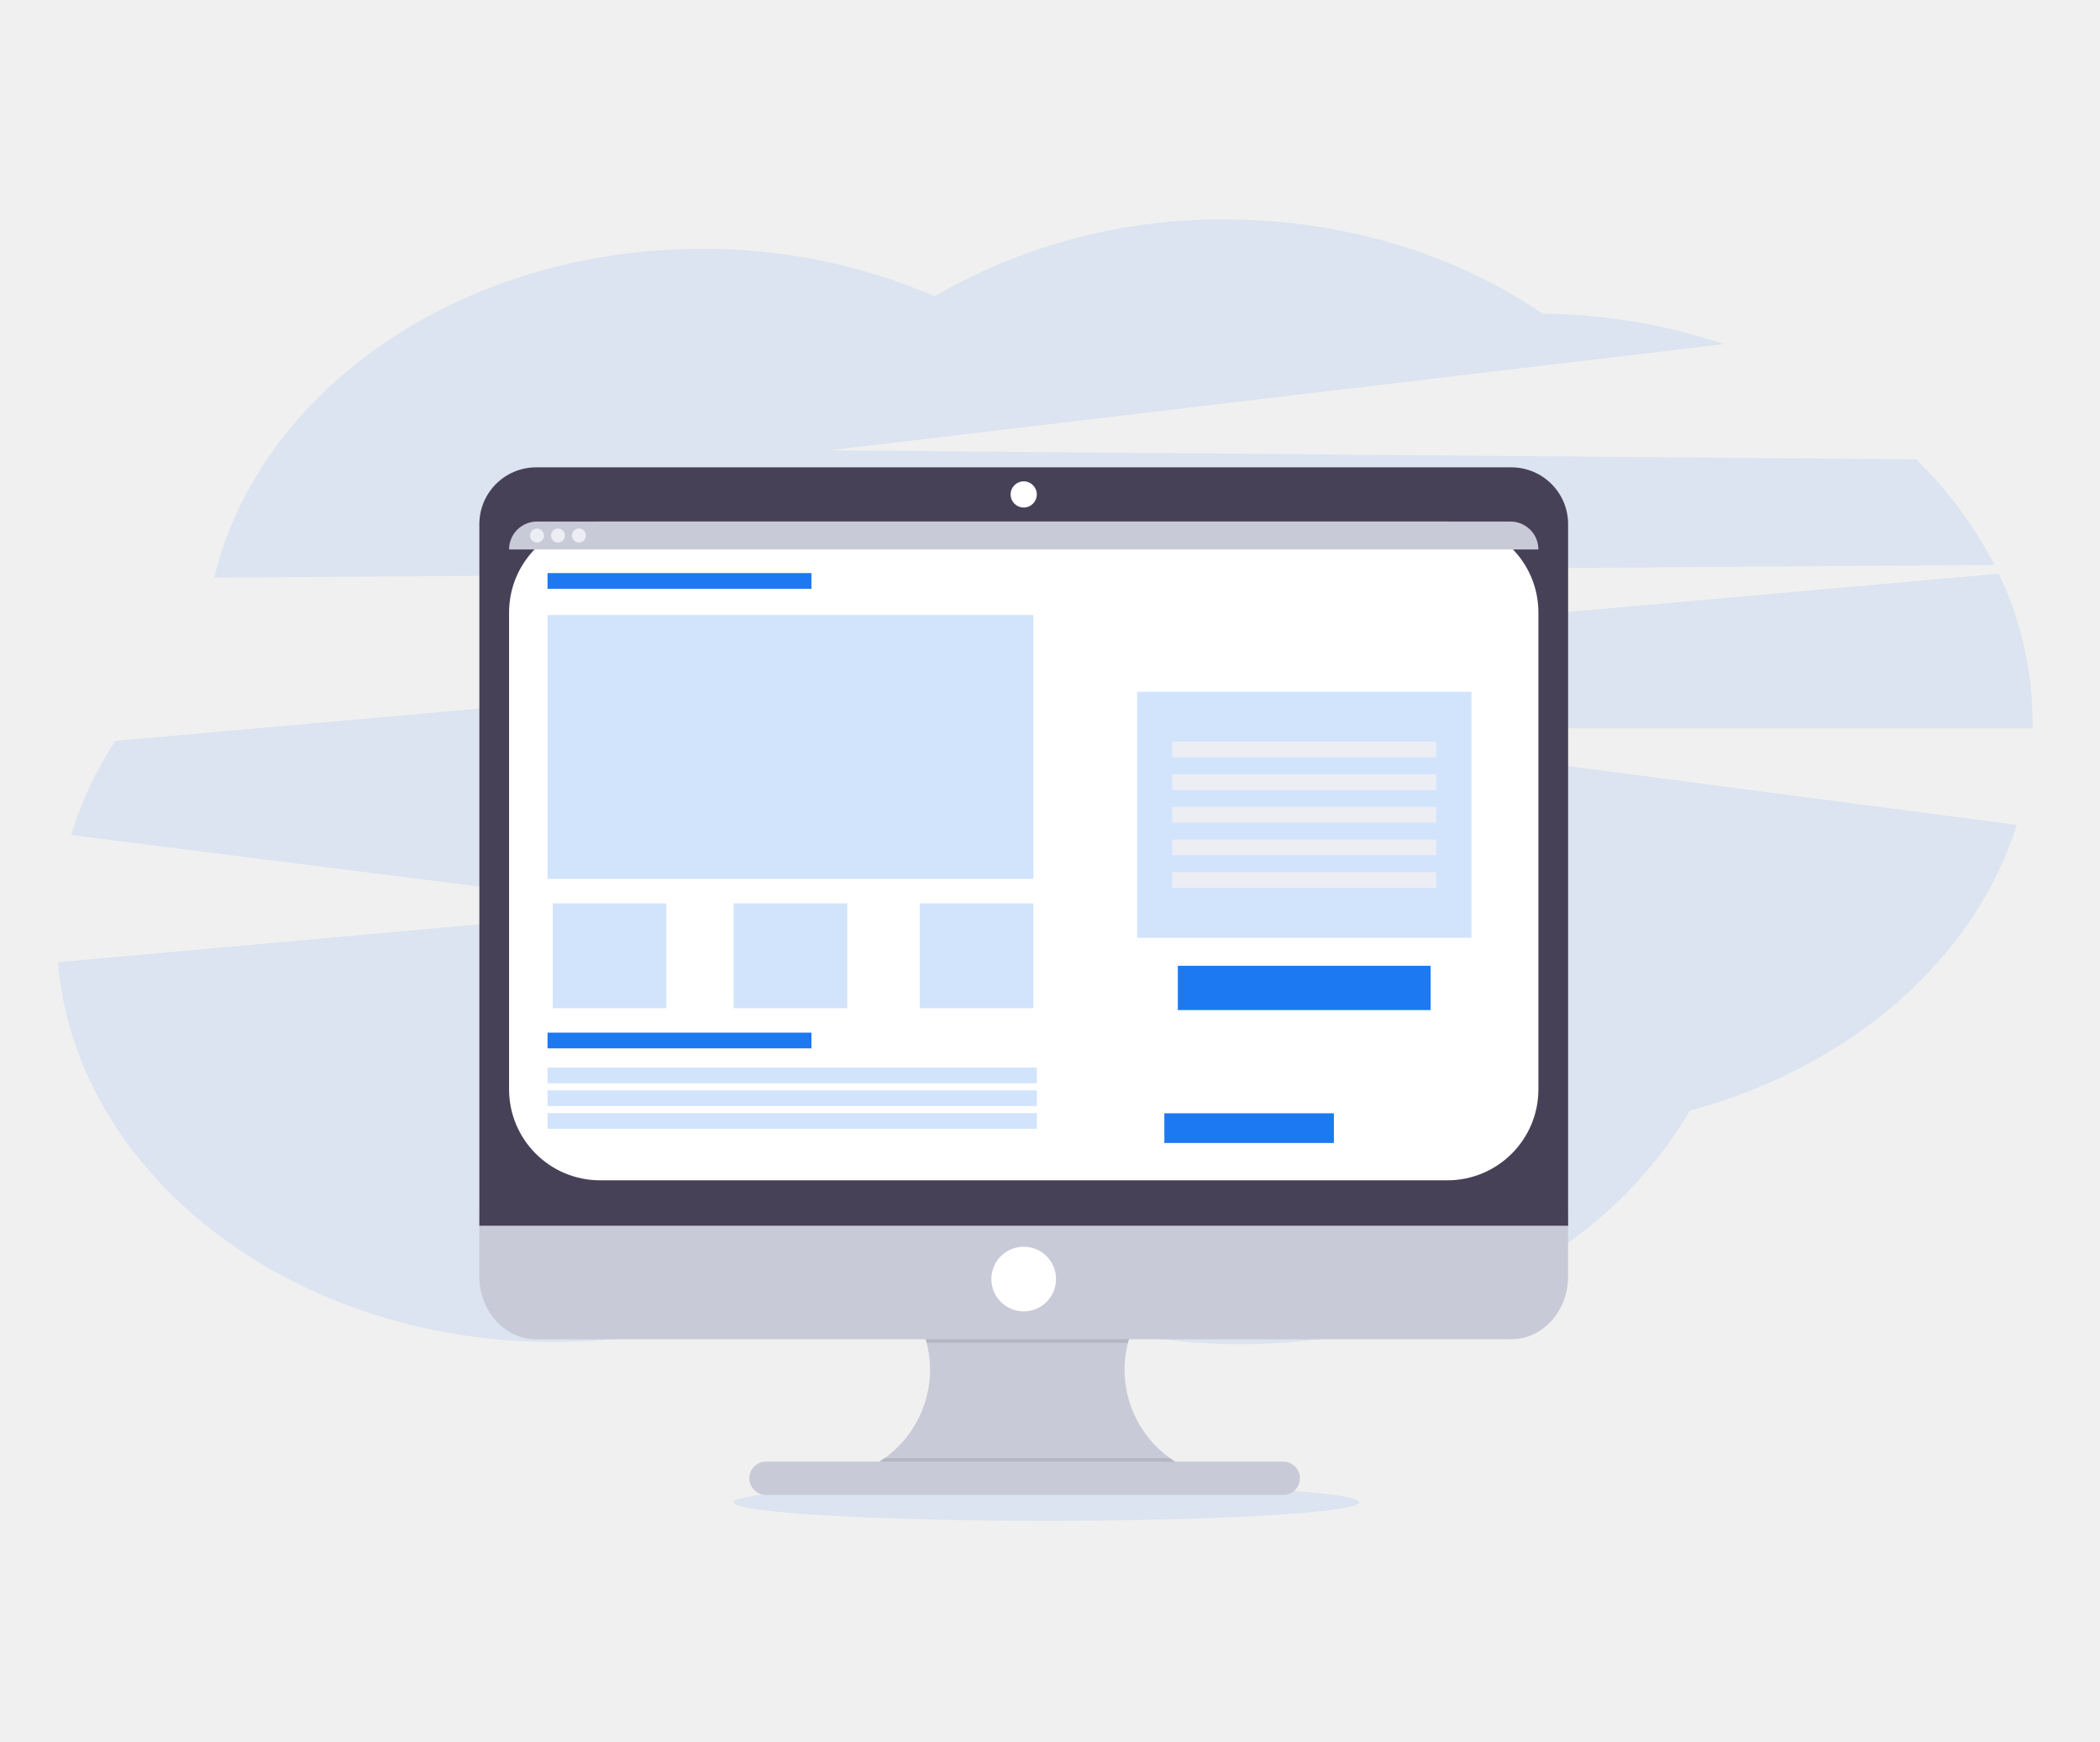
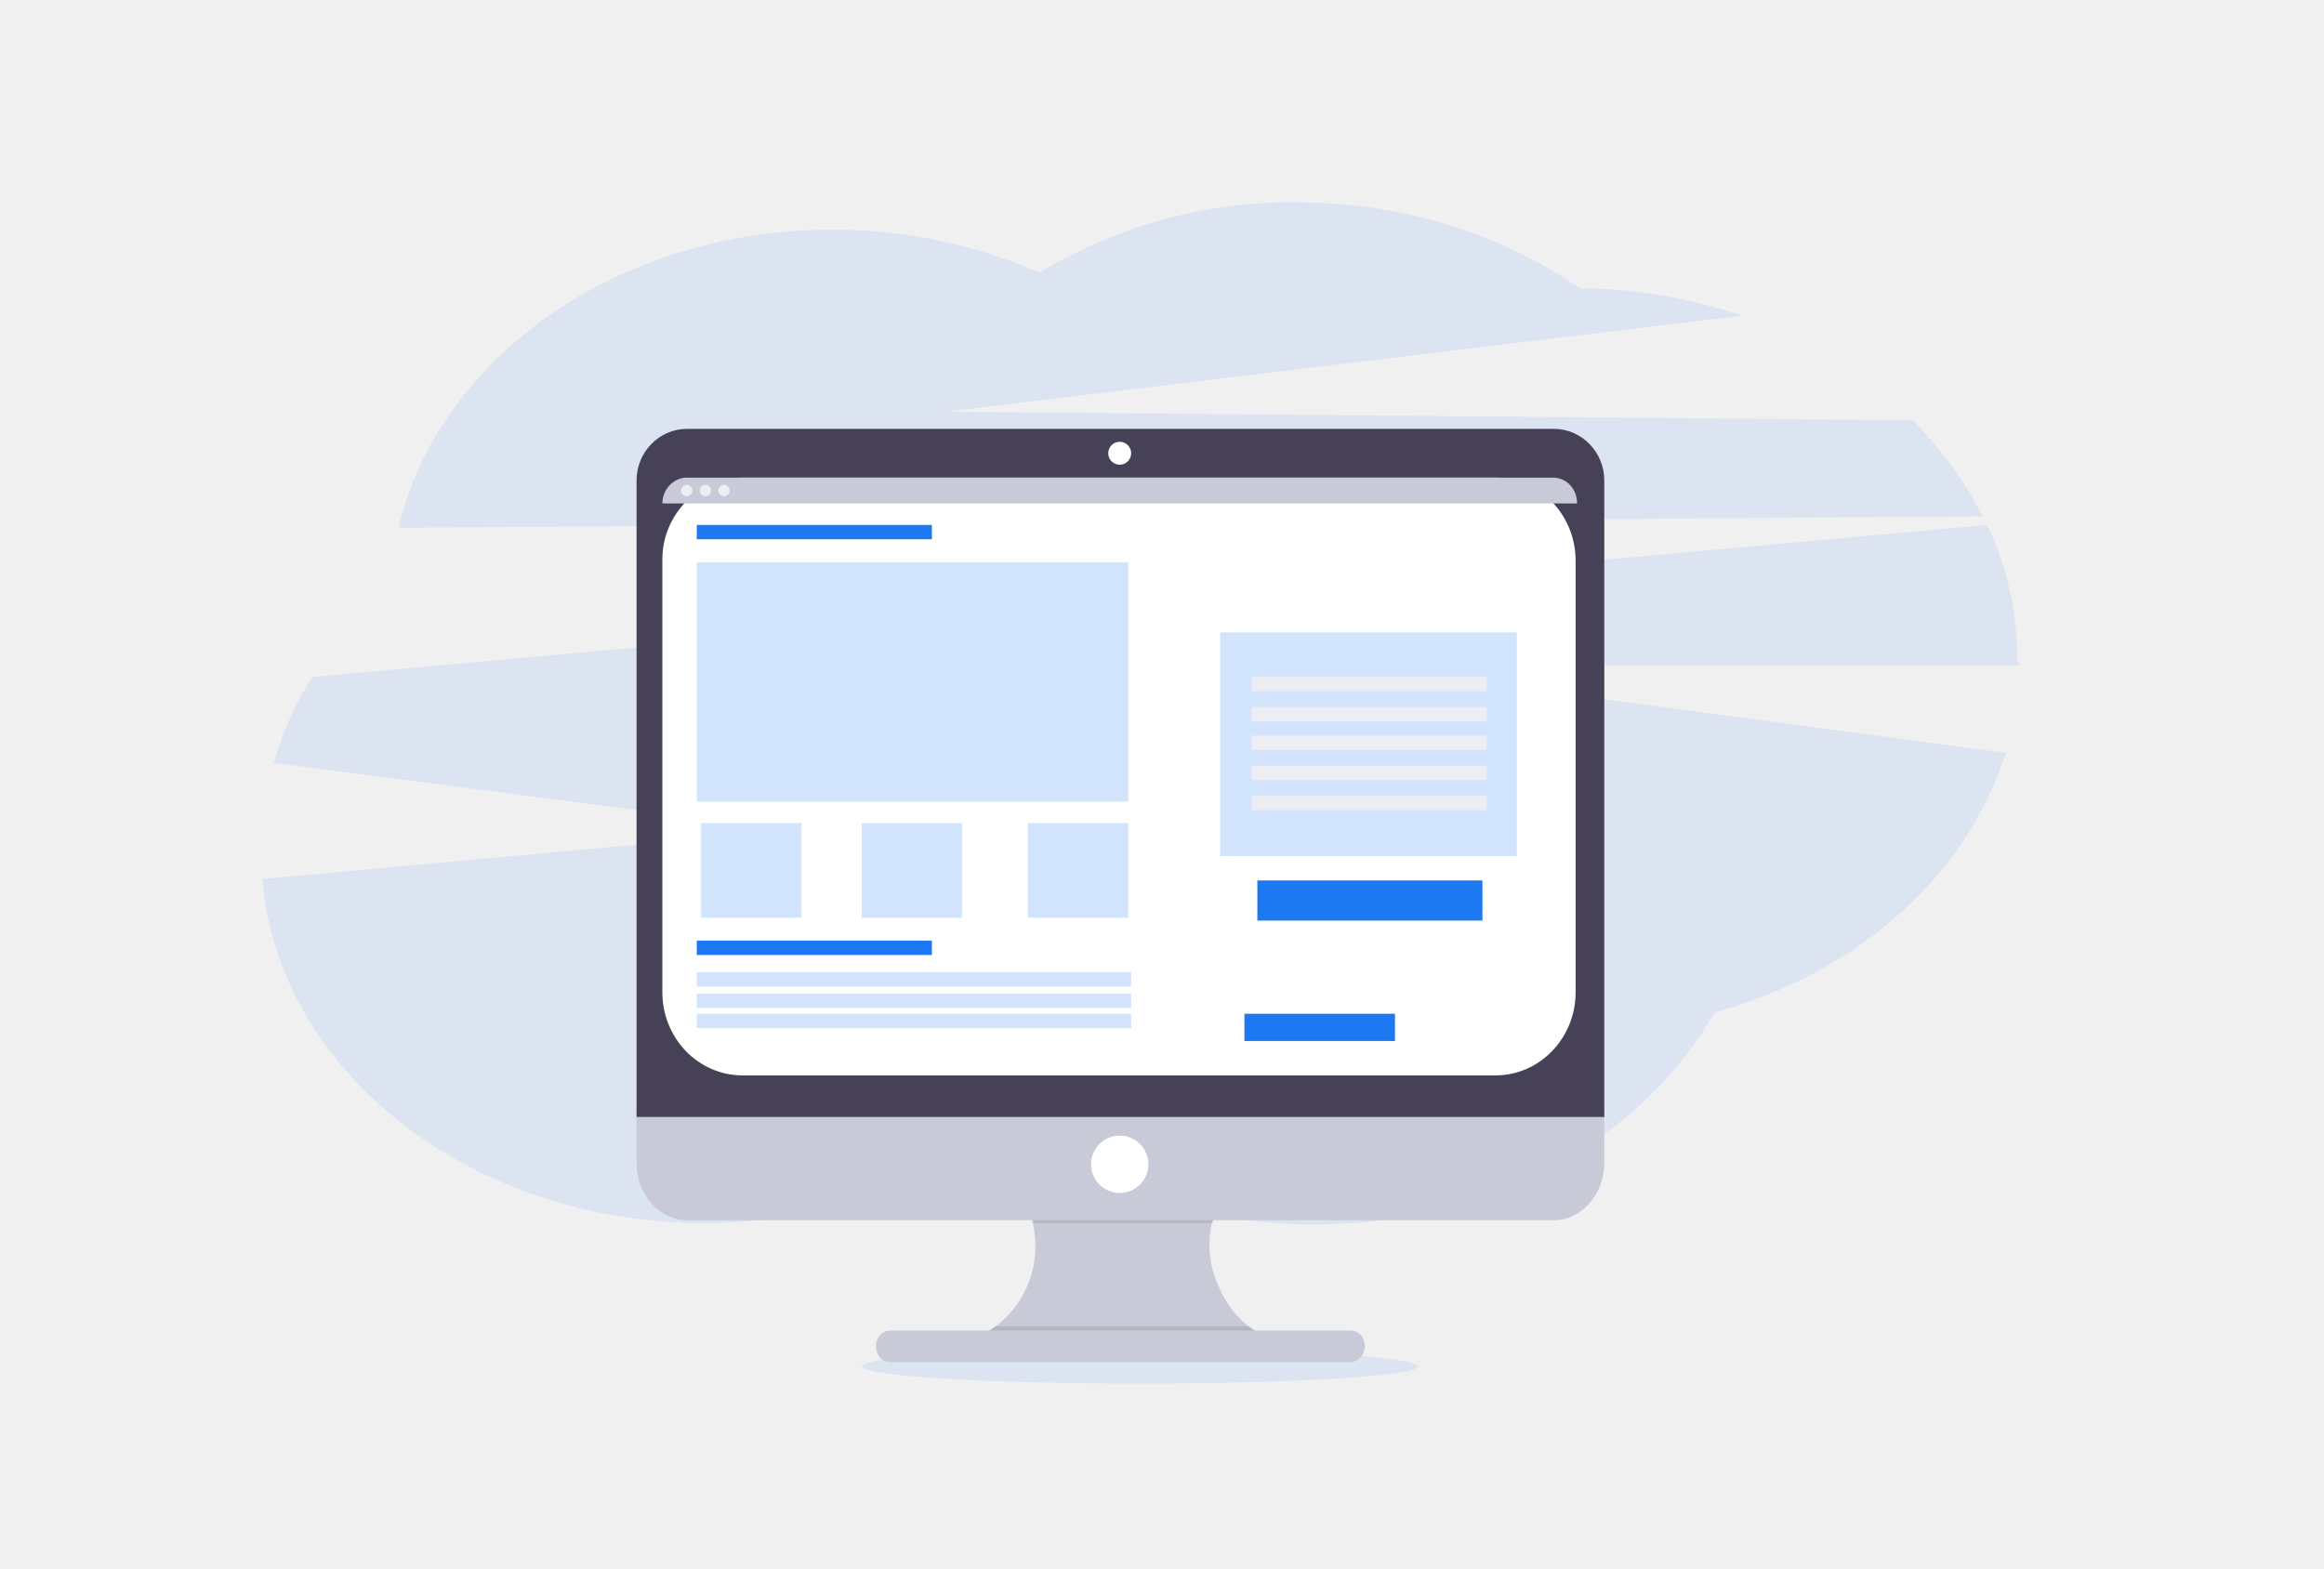
- <svg xmlns="http://www.w3.org/2000/svg" version="1.1" id="Capa_1" x="0px" y="0px" viewBox="0 0 369 306" style="enable-background:new 0 0 369 306;" xml:space="preserve">
+ <svg xmlns="http://www.w3.org/2000/svg" version="1.1" id="Capa_1" x="0px" y="0px" viewBox="0 0 162.1 109.4" style="enable-background:new 0 0 162.1 109.4;" xml:space="preserve">
  <style type="text/css">
	.st0{opacity:0.1;fill:#1D79F2;enable-background:new    ;}
	.st1{fill:#1D79F2;}
	.st2{opacity:0.25;enable-background:new    ;}
	.st3{fill:#C8CAD7;}
	.st4{opacity:0.1;enable-background:new    ;}
	.st5{fill:#474157;}
	.st6{fill:#FFFFFF;}
	.st7{fill:#EDEDF4;}
	.st8{opacity:0.2;fill:#1D79F2;enable-background:new    ;}
</style>
  <g id="Grupo_79" transform="translate(-325 -627.782)">
-     <path id="Trazado_364" class="st0" d="M675.45,727.05c-3.55-6.89-8.2-13.15-13.77-18.54l-190.96-1.59l157.22-18.67   c-10.29-3.44-21.05-5.25-31.9-5.35c-15.14-10.33-34.59-16.55-55.81-16.55c-17.9-0.14-35.51,4.52-51,13.49   c-12.91-5.55-26.82-8.39-40.88-8.33c-42.43,0-77.78,24.84-85.71,57.79L675.45,727.05z" />
-     <path id="Trazado_365" class="st0" d="M682.16,754.68c-0.01-9.03-2.05-17.94-5.95-26.08l-330.96,29.38   c-3.36,5.12-5.97,10.7-7.75,16.55l102.49,12.92l-104.82,9.42c3.15,37.29,40.97,66.75,87.17,66.75c23.25,0,44.38-7.47,60.04-19.64   c15.71,12.4,37.03,20.02,60.55,20.02c34.88,0,64.98-16.79,79-41.06c28.12-7.54,49.97-26.49,57.45-50.2l-129.61-16.98h132.4V754.68z   " />
-     <path id="Trazado_369" class="st1" d="M422.4,790.35c-2.07,2.08-11.82,4.34-11.82,4.34s2.24-9.76,4.3-11.83   c2.07-2.07,5.43-2.08,7.5-0.01s2.08,5.43,0.01,7.5H422.4z" />
-     <path id="Trazado_370" class="st1" d="M424.21,811.79c-1.69,2.39-10.92,6.28-10.92,6.28s0.56-10,2.25-12.39   c1.69-2.39,5-2.97,7.39-1.28C425.33,806.09,425.9,809.4,424.21,811.79L424.21,811.79L424.21,811.79z" />
-     <path id="Trazado_376" class="st2" d="M422.4,790.35c-2.07,2.08-11.82,4.34-11.82,4.34s2.24-9.76,4.3-11.83   c2.07-2.07,5.43-2.08,7.5-0.01s2.08,5.43,0.01,7.5H422.4z" />
-     <path id="Trazado_377" class="st2" d="M424.21,811.79c-1.69,2.39-10.92,6.28-10.92,6.28s0.56-10,2.25-12.39   c1.69-2.39,5-2.97,7.39-1.28C425.33,806.09,425.9,809.4,424.21,811.79L424.21,811.79L424.21,811.79z" />
-     <ellipse id="Elipse_69" class="st0" cx="508.88" cy="891.78" rx="54.97" ry="3.26" />
-     <path id="Trazado_389" class="st3" d="M534.15,886.05v1.97h-58.23v-1.6c9.91-3.67,14.98-14.68,11.31-24.59   c-1.77-4.77-5.36-8.64-9.99-10.76h56.53c-9.61,4.41-13.83,15.78-9.42,25.4C526.32,880.76,529.81,884.17,534.15,886.05   L534.15,886.05z" />
-     <path id="Trazado_390" class="st4" d="M533.77,851.07c-5.26,2.42-9.15,7.08-10.58,12.69h-35.37c-1.43-5.61-5.32-10.28-10.58-12.69   H533.77z" />
-     <path id="Trazado_391" class="st3" d="M409.23,841.03v11.05c0,6.1,4.47,11.05,9.98,11.05h171.35c5.51,0,9.98-4.95,9.98-11.05   v-11.05H409.23z" />
-     <path id="Trazado_392" class="st4" d="M534.15,886.05v1.97h-58.23v-1.6c1.6-0.59,3.11-1.4,4.49-2.39h50.18   C531.7,884.83,532.89,885.5,534.15,886.05z" />
-     <path id="Rectángulo_86" class="st3" d="M459.59,884.64h90.9c1.61,0,2.92,1.31,2.92,2.92v0c0,1.61-1.31,2.92-2.92,2.92h-90.9   c-1.61,0-2.92-1.31-2.92-2.92v0C456.67,885.94,457.98,884.64,459.59,884.64z" />
-     <path id="Trazado_393" class="st5" d="M600.54,719.89c0-5.51-4.47-9.98-9.98-9.98l0,0H419.21c-5.51,0-9.98,4.47-9.98,9.98   c0,0,0,0,0,0v123.29h191.31V719.89z" />
-     <path id="Trazado_415" class="st6" d="M430.45,719.43h148.87c8.84,0,16,7.16,16,16v83.77c0,8.84-7.16,16-16,16H430.45   c-8.84,0-16-7.16-16-16v-83.77C414.45,726.59,421.61,719.43,430.45,719.43z" />
-     <circle id="Elipse_71" class="st6" cx="504.88" cy="714.67" r="2.3" />
-     <circle id="Elipse_72" class="st6" cx="504.88" cy="852.55" r="5.68" />
-     <path id="Trazado_394" class="st3" d="M595.32,724.34H414.45c0-2.71,2.2-4.91,4.91-4.91h171.04   C593.12,719.43,595.32,721.63,595.32,724.34z" />
-     <circle id="Elipse_73" class="st7" cx="419.36" cy="721.89" r="1.23" />
-     <circle id="Elipse_74" class="st7" cx="423.05" cy="721.89" r="1.23" />
-     <circle id="Elipse_75" class="st7" cx="426.73" cy="721.89" r="1.23" />
-     <rect id="Rectángulo_88" x="421.21" y="728.49" class="st1" width="46.37" height="2.76" />
-     <rect id="Rectángulo_89" x="421.21" y="809.25" class="st1" width="46.37" height="2.76" />
-     <rect id="Rectángulo_90" x="421.21" y="815.39" class="st8" width="85.98" height="2.76" />
-     <rect id="Rectángulo_91" x="421.21" y="819.39" class="st8" width="85.98" height="2.76" />
-     <rect id="Rectángulo_92" x="421.21" y="823.38" class="st8" width="85.98" height="2.76" />
-     <rect id="Rectángulo_93" x="421.21" y="735.86" class="st8" width="85.37" height="46.37" />
-     <rect id="Rectángulo_94" x="422.13" y="786.53" class="st8" width="19.96" height="18.42" />
-     <rect id="Rectángulo_95" x="486.61" y="786.53" class="st8" width="19.96" height="18.42" />
-     <rect id="Rectángulo_96" x="453.91" y="786.53" class="st8" width="19.96" height="18.42" />
-     <rect id="Rectángulo_97" x="524.8" y="749.35" class="st8" width="58.75" height="43.25" />
-     <rect id="Rectángulo_98" x="530.99" y="758.12" class="st7" width="46.37" height="2.76" />
-     <rect id="Rectángulo_99" x="530.99" y="763.85" class="st7" width="46.37" height="2.76" />
-     <rect id="Rectángulo_100" x="530.99" y="769.59" class="st7" width="46.37" height="2.76" />
-     <rect id="Rectángulo_101" x="530.99" y="775.32" class="st7" width="46.37" height="2.76" />
-     <rect id="Rectángulo_102" x="530.99" y="781.05" class="st7" width="46.37" height="2.76" />
-     <rect id="Rectángulo_103" x="531.96" y="797.5" class="st1" width="44.42" height="7.78" />
-     <rect id="Rectángulo_104" x="529.59" y="823.42" class="st1" width="29.79" height="5.22" />
+     <path id="Trazado_364" class="st0" d="M463.3,663.8c-1.3-2.5-2.9-4.7-4.9-6.7l-67.4-0.6l55.5-6.7c-3.6-1.2-7.4-1.9-11.3-1.9   c-5.3-3.7-12.2-6-19.7-6c-6.3-0.1-12.5,1.6-18,4.9c-4.6-2-9.5-3-14.4-3c-15,0-27.5,8.9-30.3,20.8L463.3,663.8z" />
+     <path id="Trazado_365" class="st0" d="M465.7,673.8c0-3.3-0.7-6.5-2.1-9.4L346.8,675c-1.2,1.8-2.1,3.9-2.7,6l36.2,4.7l-37,3.4   c1.1,13.4,14.5,24,30.8,24c8.2,0,15.7-2.7,21.2-7.1c5.5,4.5,13.1,7.2,21.4,7.2c12.3,0,22.9-6,27.9-14.8c9.9-2.7,17.6-9.5,20.3-18.1   l-45.7-6.1h46.7L465.7,673.8L465.7,673.8z" />
+     <path id="Trazado_369" class="st1" d="M374,686.6c-0.7,0.7-4.2,1.6-4.2,1.6s0.8-3.5,1.5-4.3c0.7-0.7,1.9-0.7,2.6,0   C374.7,684.7,374.7,685.9,374,686.6L374,686.6z" />
+     <path id="Trazado_370" class="st1" d="M374.6,694.3c-0.6,0.9-3.9,2.3-3.9,2.3s0.2-3.6,0.8-4.5c0.6-0.9,1.8-1.1,2.6-0.5   C375,692.3,375.2,693.5,374.6,694.3L374.6,694.3L374.6,694.3z" />
+     <path id="Trazado_376" class="st2" d="M374,686.6c-0.7,0.7-4.2,1.6-4.2,1.6s0.8-3.5,1.5-4.3c0.7-0.7,1.9-0.7,2.6,0   C374.7,684.7,374.7,685.9,374,686.6L374,686.6z" />
+     <path id="Trazado_377" class="st2" d="M374.6,694.3c-0.6,0.9-3.9,2.3-3.9,2.3s0.2-3.6,0.8-4.5c0.6-0.9,1.8-1.1,2.6-0.5   C375,692.3,375.2,693.5,374.6,694.3L374.6,694.3L374.6,694.3z" />
+     <ellipse id="Elipse_69" class="st0" cx="404.5" cy="723.1" rx="19.4" ry="1.2" />
+     <path id="Trazado_389" class="st3" d="M413.4,721.1v0.7h-20.6v-0.6c3.5-1.3,5.3-5.3,4-8.9c-0.6-1.7-1.9-3.1-3.5-3.9h20   c-3.4,1.6-4.9,5.7-3.3,9.1C410.7,719.2,411.9,720.4,413.4,721.1L413.4,721.1z" />
+     <path id="Trazado_390" class="st4" d="M413.3,708.5c-1.9,0.9-3.2,2.5-3.7,4.6h-12.5c-0.5-2-1.9-3.7-3.7-4.6H413.3z" />
+     <path id="Trazado_391" class="st3" d="M369.4,704.9v4c0,2.2,1.6,4,3.5,4h60.5c1.9,0,3.5-1.8,3.5-4v-4H369.4z" />
+     <path id="Trazado_392" class="st4" d="M413.4,721.1v0.7h-20.6v-0.6c0.6-0.2,1.1-0.5,1.6-0.9h17.7   C412.6,720.6,413,720.9,413.4,721.1z" />
+     <path id="Rectángulo_86" class="st3" d="M387.1,720.6h32.1c0.6,0,1,0.5,1,1.1l0,0c0,0.6-0.5,1.1-1,1.1h-32.1c-0.6,0-1-0.5-1-1.1   l0,0C386.1,721,386.6,720.6,387.1,720.6z" />
+     <path id="Trazado_393" class="st5" d="M436.9,661.3c0-2-1.6-3.6-3.5-3.6l0,0h-60.5c-1.9,0-3.5,1.6-3.5,3.6l0,0v44.4h67.5V661.3z" />
+     <path id="Trazado_415" class="st6" d="M376.8,661.1h52.5c3.1,0,5.6,2.6,5.6,5.8V697c0,3.2-2.5,5.8-5.6,5.8h-52.5   c-3.1,0-5.6-2.6-5.6-5.8v-30.2C371.2,663.7,373.7,661.1,376.8,661.1z" />
+     <ellipse id="Elipse_71" class="st6" cx="403.1" cy="659.4" rx="0.8" ry="0.8" />
+     <ellipse id="Elipse_72" class="st6" cx="403.1" cy="709" rx="2" ry="2" />
+     <path id="Trazado_394" class="st3" d="M435,662.9h-63.8c0-1,0.8-1.8,1.7-1.8h60.4C434.3,661.1,435,661.9,435,662.9z" />
+     <ellipse id="Elipse_73" class="st7" cx="372.9" cy="662" rx="0.4" ry="0.4" />
+     <ellipse id="Elipse_74" class="st7" cx="374.2" cy="662" rx="0.4" ry="0.4" />
+     <ellipse id="Elipse_75" class="st7" cx="375.5" cy="662" rx="0.4" ry="0.4" />
+     <rect id="Rectángulo_88" x="373.6" y="664.4" class="st1" width="16.4" height="1" />
+     <rect id="Rectángulo_89" x="373.6" y="693.4" class="st1" width="16.4" height="1" />
+     <rect id="Rectángulo_90" x="373.6" y="695.6" class="st8" width="30.3" height="1" />
+     <rect id="Rectángulo_91" x="373.6" y="697.1" class="st8" width="30.3" height="1" />
+     <rect id="Rectángulo_92" x="373.6" y="698.5" class="st8" width="30.3" height="1" />
+     <rect id="Rectángulo_93" x="373.6" y="667" class="st8" width="30.1" height="16.7" />
+     <rect id="Rectángulo_94" x="373.9" y="685.2" class="st8" width="7" height="6.6" />
+     <rect id="Rectángulo_95" x="396.7" y="685.2" class="st8" width="7" height="6.6" />
+     <rect id="Rectángulo_96" x="385.1" y="685.2" class="st8" width="7" height="6.6" />
+     <rect id="Rectángulo_97" x="410.1" y="671.9" class="st8" width="20.7" height="15.6" />
+     <rect id="Rectángulo_98" x="412.3" y="675" class="st7" width="16.4" height="1" />
+     <rect id="Rectángulo_99" x="412.3" y="677.1" class="st7" width="16.4" height="1" />
+     <rect id="Rectángulo_100" x="412.3" y="679.1" class="st7" width="16.4" height="1" />
+     <rect id="Rectángulo_101" x="412.3" y="681.2" class="st7" width="16.4" height="1" />
+     <rect id="Rectángulo_102" x="412.3" y="683.3" class="st7" width="16.4" height="1" />
+     <rect id="Rectángulo_103" x="412.7" y="689.2" class="st1" width="15.7" height="2.8" />
+     <rect id="Rectángulo_104" x="411.8" y="698.5" class="st1" width="10.5" height="1.9" />
  </g>
</svg>
